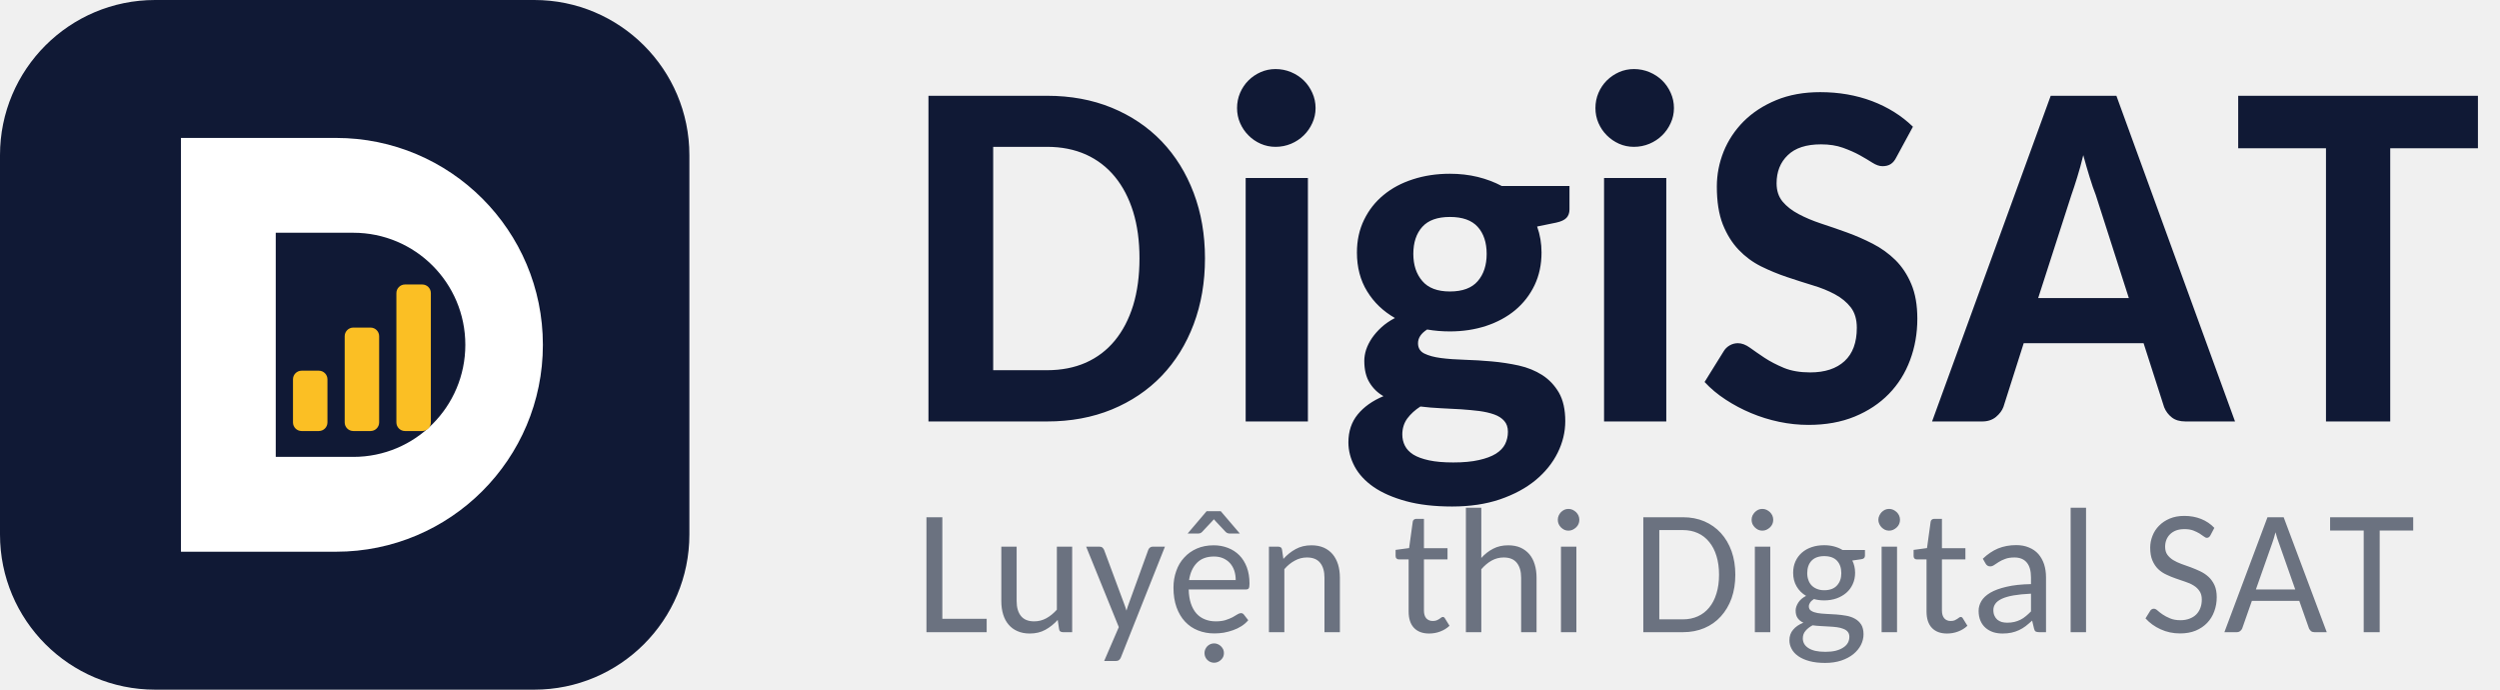
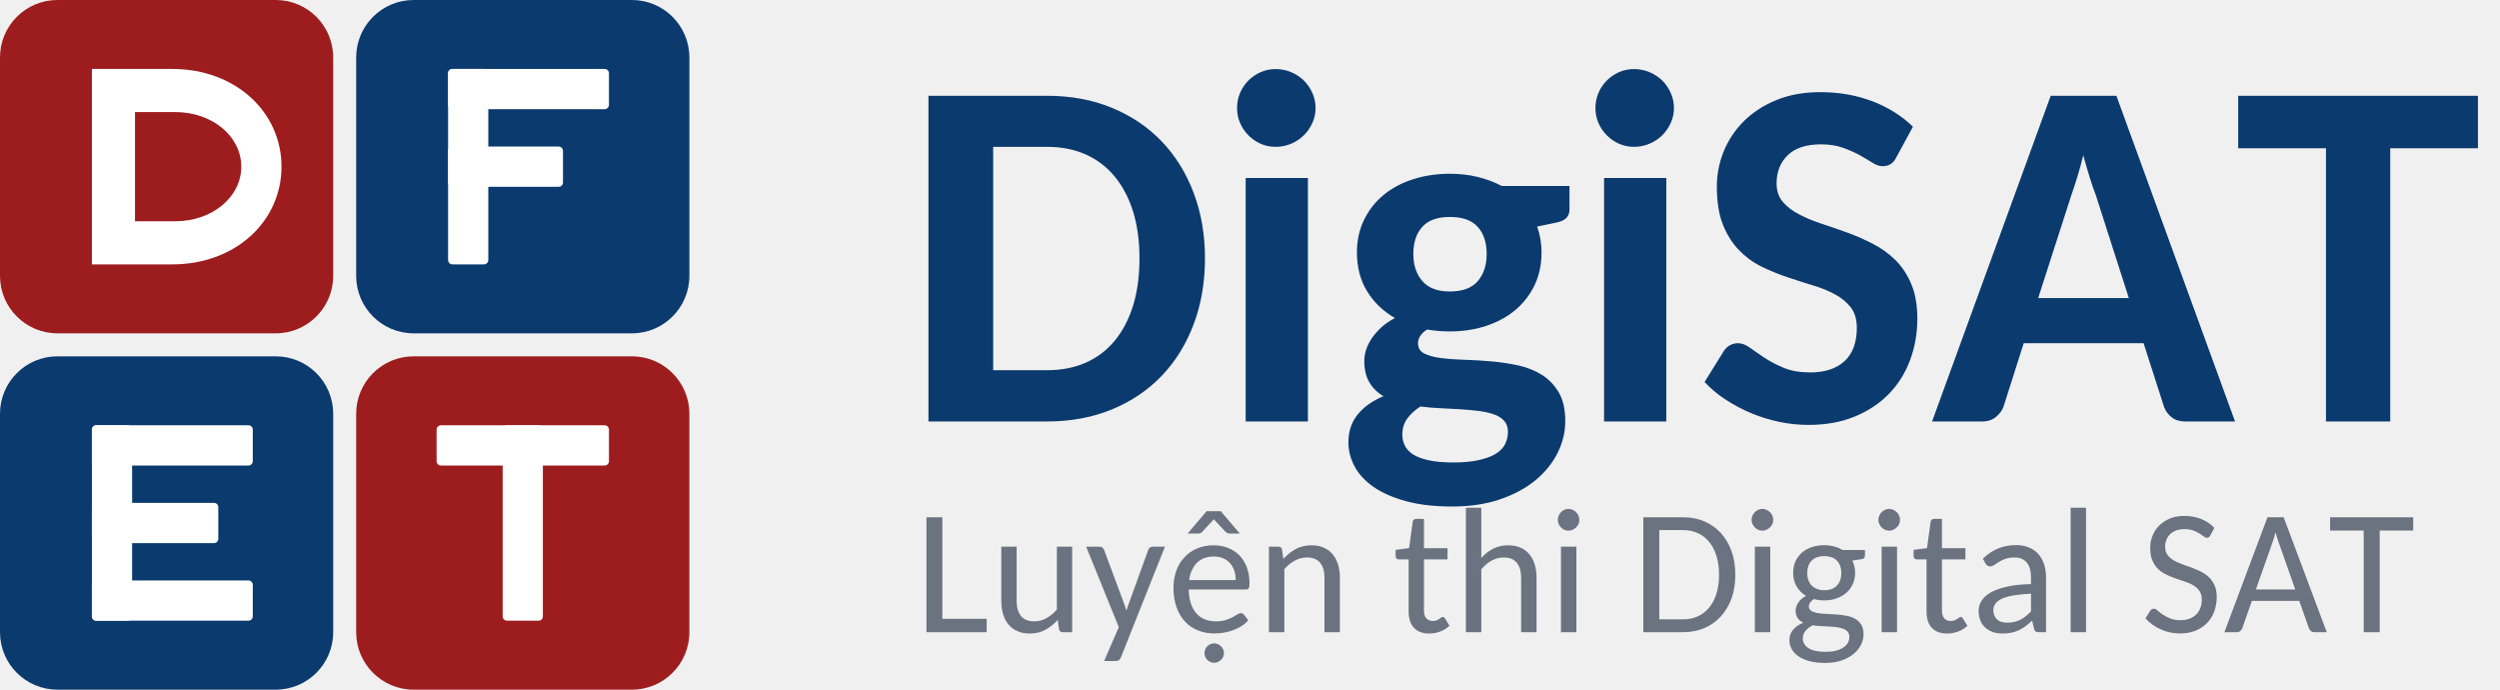
<svg xmlns="http://www.w3.org/2000/svg" viewBox="0 0 261 72" width="261" height="72" role="img" aria-label="DigiSAT">
-   <g transform="translate(0,0) scale(0.45)">
-     <rect width="160" height="160" rx="36" fill="#101935" />
-     <path d="M42 32 H78 A48 48 0 0 1 78 128 H42 Z M64 54 H82 A26 26 0 0 1 82 106 H64 Z" fill="#FFFFFF" fill-rule="evenodd" />
-     <g fill="#FBBF24">
-       <rect x="68" y="86" width="8" height="14" rx="2" />
-       <rect x="80" y="76" width="8" height="24" rx="2" />
-       <rect x="92" y="66" width="8" height="34" rx="2" />
-     </g>
+   <g transform="translate(0,0) scale(0.3)">
+     <rect width="116" height="116" rx="20" fill="#9D1D1F" />
+     <rect x="124" width="116" height="116" rx="20" fill="#0B3A6E" />
+     <rect y="124" width="116" height="116" rx="20" fill="#0B3A6E" />
+     <rect x="124" y="124" width="116" height="116" rx="20" fill="#9D1D1F" />
+     <path fill="#FFFFFF" fill-rule="evenodd" d="M32 24h28c22 0 38 15 38 34s-16 34-38 34H32V24Zm15 15h14c13 0 23 8.5 23 19s-10 19-23 19H47V39Z" />
+     <rect x="156" y="24" width="14" height="68" rx="1.5" fill="#FFFFFF" />
+     <rect x="156" y="24" width="56" height="14" rx="1.5" fill="#FFFFFF" />
+     <rect x="156" y="51" width="40" height="14" rx="1.5" fill="#FFFFFF" />
+     <rect x="32" y="148" width="14" height="68" rx="1.5" fill="#FFFFFF" />
+     <rect x="32" y="148" width="56" height="14" rx="1.5" fill="#FFFFFF" />
+     <rect x="32" y="175" width="44" height="14" rx="1.5" fill="#FFFFFF" />
+     <rect x="32" y="202" width="56" height="14" rx="1.5" fill="#FFFFFF" />
+     <rect x="152" y="148" width="60" height="14" rx="1.5" fill="#FFFFFF" />
+     <rect x="175" y="148" width="14" height="68" rx="1.5" fill="#FFFFFF" />
  </g>
-   <path d="M125.85 26.97Q125.85 30.71 124.67 33.85Q123.49 36.98 121.33 39.24Q119.17 41.49 116.12 42.75Q113.07 44.00 109.36 44.00H96.97V10.00H109.36Q113.07 10.00 116.12 11.25Q119.17 12.51 121.33 14.76Q123.49 17.02 124.67 20.14Q125.85 23.26 125.85 26.97ZM119.01 26.97Q119.01 24.26 118.35 22.11Q117.68 19.96 116.44 18.45Q115.20 16.94 113.41 16.13Q111.61 15.33 109.36 15.33H103.73V38.65H109.36Q111.61 38.65 113.41 37.86Q115.20 37.06 116.44 35.55Q117.68 34.04 118.35 31.88Q119.01 29.71 119.01 26.97ZM129.20 44.00ZM136.60 18.58V44.00H130.10V18.58ZM137.40 11.28Q137.40 12.12 137.06 12.85Q136.73 13.58 136.17 14.13Q135.60 14.69 134.84 15.01Q134.07 15.33 133.22 15.33Q132.40 15.33 131.67 15.01Q130.94 14.69 130.39 14.13Q129.84 13.58 129.52 12.85Q129.20 12.12 129.20 11.28Q129.20 10.44 129.52 9.69Q129.84 8.95 130.39 8.40Q130.94 7.85 131.67 7.53Q132.40 7.21 133.22 7.21Q134.07 7.21 134.84 7.53Q135.60 7.85 136.17 8.40Q136.73 8.95 137.06 9.69Q137.40 10.44 137.40 11.28ZM151.43 18.14Q152.96 18.14 154.33 18.47Q155.70 18.81 156.85 19.42H163.92V21.85Q163.92 22.42 163.60 22.75Q163.28 23.08 162.54 23.24L160.54 23.65Q161.00 24.93 161.00 26.36Q161.00 28.25 160.27 29.78Q159.54 31.30 158.25 32.38Q156.96 33.45 155.20 34.03Q153.45 34.60 151.43 34.60Q150.81 34.60 150.22 34.55Q149.63 34.50 149.05 34.40Q148.10 35.01 148.10 35.83Q148.10 36.58 148.76 36.91Q149.43 37.24 150.50 37.38Q151.58 37.52 152.96 37.56Q154.34 37.60 155.79 37.73Q157.24 37.86 158.62 38.16Q160.00 38.47 161.08 39.16Q162.15 39.85 162.82 41.00Q163.48 42.16 163.48 43.97Q163.48 45.66 162.69 47.26Q161.90 48.86 160.39 50.12Q158.88 51.37 156.67 52.13Q154.47 52.88 151.66 52.88Q148.89 52.88 146.84 52.32Q144.80 51.76 143.46 50.84Q142.13 49.91 141.48 48.70Q140.83 47.48 140.83 46.18Q140.83 44.46 141.80 43.27Q142.77 42.08 144.49 41.36Q143.59 40.85 143.04 39.95Q142.49 39.06 142.49 37.68Q142.49 37.11 142.68 36.51Q142.88 35.91 143.28 35.31Q143.69 34.71 144.28 34.17Q144.87 33.63 145.69 33.20Q143.85 32.15 142.79 30.42Q141.72 28.69 141.72 26.36Q141.72 24.47 142.47 22.94Q143.21 21.42 144.50 20.36Q145.79 19.29 147.57 18.72Q149.35 18.14 151.43 18.14ZM157.49 45.08Q157.49 44.38 157.11 43.95Q156.73 43.51 156.06 43.27Q155.39 43.03 154.50 42.91Q153.60 42.80 152.59 42.73Q151.58 42.67 150.49 42.62Q149.40 42.57 148.35 42.44Q147.51 42.98 146.98 43.69Q146.46 44.41 146.46 45.36Q146.46 46.00 146.73 46.53Q147.00 47.07 147.61 47.46Q148.23 47.84 149.25 48.06Q150.27 48.28 151.78 48.28Q153.37 48.28 154.46 48.03Q155.55 47.79 156.23 47.37Q156.91 46.94 157.20 46.36Q157.49 45.77 157.49 45.08ZM151.43 30.43Q153.40 30.43 154.33 29.36Q155.27 28.28 155.27 26.51Q155.27 24.72 154.33 23.68Q153.40 22.65 151.43 22.65Q149.48 22.65 148.55 23.68Q147.61 24.72 147.61 26.51Q147.61 28.25 148.55 29.34Q149.48 30.43 151.43 30.43ZM166.63 44.00ZM174.03 18.58V44.00H167.53V18.58ZM174.83 11.28Q174.83 12.12 174.49 12.85Q174.16 13.58 173.60 14.13Q173.03 14.69 172.27 15.01Q171.50 15.33 170.65 15.33Q169.83 15.33 169.10 15.01Q168.38 14.69 167.82 14.13Q167.27 13.58 166.95 12.85Q166.63 12.12 166.63 11.28Q166.63 10.44 166.95 9.69Q167.27 8.95 167.82 8.40Q168.38 7.85 169.10 7.53Q169.83 7.21 170.65 7.21Q171.50 7.21 172.27 7.53Q173.03 7.85 173.60 8.40Q174.16 8.95 174.49 9.69Q174.83 10.44 174.83 11.28ZM198.07 16.40Q197.82 16.91 197.47 17.13Q197.13 17.35 196.61 17.35Q196.13 17.35 195.56 16.99Q195.00 16.63 194.25 16.21Q193.49 15.79 192.49 15.43Q191.49 15.07 190.19 15.07Q187.88 15.07 186.72 16.20Q185.55 17.32 185.55 19.14Q185.55 20.29 186.18 21.05Q186.81 21.80 187.85 22.35Q188.88 22.90 190.20 23.34Q191.52 23.77 192.90 24.27Q194.28 24.77 195.60 25.45Q196.92 26.13 197.96 27.15Q199.00 28.18 199.62 29.66Q200.25 31.15 200.25 33.27Q200.25 35.58 199.49 37.60Q198.74 39.62 197.28 41.12Q195.82 42.62 193.71 43.49Q191.60 44.36 188.88 44.36Q187.35 44.36 185.82 44.04Q184.30 43.72 182.89 43.13Q181.48 42.54 180.23 41.72Q178.97 40.90 178.03 39.88L180.02 36.68Q180.25 36.29 180.65 36.06Q181.05 35.83 181.51 35.83Q182.12 35.83 182.78 36.31Q183.43 36.78 184.30 37.36Q185.17 37.93 186.32 38.41Q187.47 38.88 189.06 38.88Q191.37 38.88 192.65 37.70Q193.93 36.52 193.93 34.22Q193.93 32.91 193.30 32.09Q192.67 31.28 191.65 30.73Q190.62 30.17 189.30 29.78Q187.99 29.38 186.62 28.92Q185.25 28.46 183.93 27.81Q182.61 27.15 181.59 26.08Q180.56 25.00 179.93 23.42Q179.31 21.83 179.31 19.47Q179.31 17.60 180.02 15.82Q180.74 14.05 182.12 12.66Q183.51 11.28 185.52 10.45Q187.53 9.62 190.11 9.62Q193.03 9.62 195.53 10.56Q198.02 11.51 199.79 13.23ZM233.43 44.00H228.26Q227.36 44.00 226.83 43.58Q226.29 43.16 226.03 42.52L223.88 35.83H211.36L209.24 42.49Q209.03 43.05 208.46 43.53Q207.88 44.00 207.03 44.00H201.79L214.18 10.00H221.04ZM212.87 31.12H222.34L218.89 20.37Q218.58 19.58 218.25 18.51Q217.92 17.45 217.58 16.20Q217.28 17.45 216.94 18.53Q216.61 19.60 216.33 20.39ZM258.80 10.00V15.48H249.64V44.00H242.93V15.48H233.76V10.00Z" fill="#101935" />
+   <path d="M125.85 26.97Q125.85 30.71 124.67 33.85Q123.49 36.98 121.33 39.24Q119.17 41.49 116.12 42.75Q113.07 44.00 109.36 44.00H96.97V10.00H109.36Q113.07 10.00 116.12 11.25Q119.17 12.51 121.33 14.76Q123.49 17.02 124.67 20.14Q125.85 23.26 125.85 26.97ZM119.01 26.97Q119.01 24.26 118.35 22.11Q117.68 19.96 116.44 18.45Q115.20 16.94 113.41 16.13Q111.61 15.33 109.36 15.33H103.73V38.65H109.36Q111.61 38.65 113.41 37.86Q115.20 37.06 116.44 35.55Q117.68 34.04 118.35 31.88Q119.01 29.71 119.01 26.97ZM129.20 44.00ZM136.60 18.58V44.00H130.10V18.58ZM137.40 11.28Q137.40 12.12 137.06 12.85Q136.73 13.58 136.17 14.13Q135.60 14.69 134.84 15.01Q134.07 15.33 133.22 15.33Q132.40 15.33 131.67 15.01Q130.94 14.69 130.39 14.13Q129.84 13.58 129.52 12.85Q129.20 12.12 129.20 11.28Q129.20 10.44 129.52 9.69Q129.84 8.95 130.39 8.40Q130.94 7.85 131.67 7.53Q132.40 7.21 133.22 7.21Q134.07 7.21 134.84 7.53Q135.60 7.85 136.17 8.40Q136.73 8.95 137.06 9.69Q137.40 10.44 137.40 11.28ZM151.43 18.14Q152.96 18.14 154.33 18.47Q155.70 18.81 156.85 19.42H163.92V21.85Q163.92 22.42 163.60 22.75Q163.28 23.08 162.54 23.24L160.54 23.65Q161.00 24.93 161.00 26.36Q161.00 28.25 160.27 29.78Q159.54 31.30 158.25 32.38Q156.96 33.45 155.20 34.03Q153.45 34.60 151.43 34.60Q150.81 34.60 150.22 34.55Q149.63 34.50 149.05 34.40Q148.10 35.01 148.10 35.83Q148.10 36.58 148.76 36.91Q149.43 37.24 150.50 37.38Q151.58 37.52 152.96 37.56Q154.34 37.60 155.79 37.73Q157.24 37.86 158.62 38.16Q160.00 38.47 161.08 39.16Q162.15 39.85 162.82 41.00Q163.48 42.16 163.48 43.97Q163.48 45.66 162.69 47.26Q161.90 48.86 160.39 50.12Q158.88 51.37 156.67 52.13Q154.47 52.88 151.66 52.88Q148.89 52.88 146.84 52.32Q144.80 51.76 143.46 50.84Q142.13 49.91 141.48 48.70Q140.83 47.48 140.83 46.18Q140.83 44.46 141.80 43.27Q142.77 42.08 144.49 41.36Q143.59 40.85 143.04 39.95Q142.49 39.06 142.49 37.68Q142.49 37.11 142.68 36.51Q142.88 35.91 143.28 35.31Q143.69 34.71 144.28 34.17Q144.87 33.63 145.69 33.20Q143.85 32.15 142.79 30.42Q141.72 28.69 141.72 26.36Q141.72 24.47 142.47 22.94Q143.21 21.42 144.50 20.36Q145.79 19.29 147.57 18.72Q149.35 18.14 151.43 18.14ZM157.49 45.08Q157.49 44.38 157.11 43.95Q156.73 43.51 156.06 43.27Q155.39 43.03 154.50 42.91Q153.60 42.80 152.59 42.73Q151.58 42.67 150.49 42.62Q149.40 42.57 148.35 42.44Q147.51 42.98 146.98 43.69Q146.46 44.41 146.46 45.36Q146.46 46.00 146.73 46.53Q147.00 47.07 147.61 47.46Q148.23 47.84 149.25 48.06Q150.27 48.28 151.78 48.28Q153.37 48.28 154.46 48.03Q155.55 47.79 156.23 47.37Q156.91 46.94 157.20 46.36Q157.49 45.77 157.49 45.08ZM151.43 30.43Q153.40 30.43 154.33 29.36Q155.27 28.28 155.27 26.51Q155.27 24.72 154.33 23.68Q153.40 22.65 151.43 22.65Q149.48 22.65 148.55 23.68Q147.61 24.72 147.61 26.51Q147.61 28.25 148.55 29.34Q149.48 30.43 151.43 30.43ZM166.63 44.00ZM174.03 18.58V44.00H167.53V18.58ZM174.83 11.28Q174.83 12.12 174.49 12.85Q174.16 13.58 173.60 14.13Q173.03 14.69 172.27 15.01Q171.50 15.33 170.65 15.33Q169.83 15.33 169.10 15.01Q168.38 14.69 167.82 14.13Q167.27 13.58 166.95 12.85Q166.63 12.12 166.63 11.28Q166.63 10.44 166.95 9.69Q167.27 8.95 167.82 8.40Q168.38 7.85 169.10 7.53Q169.83 7.21 170.65 7.21Q171.50 7.21 172.27 7.53Q173.03 7.85 173.60 8.40Q174.16 8.95 174.49 9.69Q174.83 10.44 174.83 11.28ZM198.07 16.40Q197.82 16.91 197.47 17.13Q197.13 17.35 196.61 17.35Q196.13 17.35 195.56 16.99Q195.00 16.63 194.25 16.21Q193.49 15.79 192.49 15.43Q191.49 15.07 190.19 15.07Q187.88 15.07 186.72 16.20Q185.55 17.32 185.55 19.14Q185.55 20.29 186.18 21.05Q186.81 21.80 187.85 22.35Q188.88 22.90 190.20 23.34Q191.52 23.77 192.90 24.27Q194.28 24.77 195.60 25.45Q196.92 26.13 197.96 27.15Q199.00 28.18 199.62 29.66Q200.25 31.15 200.25 33.27Q200.25 35.58 199.49 37.60Q198.74 39.62 197.28 41.12Q195.82 42.62 193.71 43.49Q191.60 44.36 188.88 44.36Q187.35 44.36 185.82 44.04Q184.30 43.72 182.89 43.13Q181.48 42.54 180.23 41.72Q178.97 40.90 178.03 39.88L180.02 36.68Q180.25 36.29 180.65 36.06Q181.05 35.83 181.51 35.83Q182.12 35.83 182.78 36.31Q183.43 36.78 184.30 37.36Q185.17 37.93 186.32 38.41Q187.47 38.88 189.06 38.88Q191.37 38.88 192.65 37.70Q193.93 36.52 193.93 34.22Q193.93 32.91 193.30 32.09Q192.67 31.28 191.65 30.73Q190.62 30.17 189.30 29.78Q187.99 29.38 186.62 28.92Q185.25 28.46 183.93 27.81Q182.61 27.15 181.59 26.08Q180.56 25.00 179.93 23.42Q179.31 21.83 179.31 19.47Q179.31 17.60 180.02 15.82Q180.74 14.05 182.12 12.66Q183.51 11.28 185.52 10.45Q187.53 9.62 190.11 9.62Q193.03 9.62 195.53 10.56Q198.02 11.51 199.79 13.23ZM233.43 44.00H228.26Q227.36 44.00 226.83 43.58Q226.29 43.16 226.03 42.52L223.88 35.83H211.36L209.24 42.49Q209.03 43.05 208.46 43.53Q207.88 44.00 207.03 44.00H201.79L214.18 10.00H221.04ZM212.87 31.12H222.34L218.89 20.37Q218.58 19.58 218.25 18.51Q217.92 17.45 217.58 16.20Q217.28 17.45 216.94 18.53Q216.61 19.60 216.33 20.39ZM258.80 10.00V15.48H249.64V44.00H242.93V15.48H233.76V10.00Z" fill="#0B3A6E" />
  <path d="M98.42 64.60H103.05V66.00H96.76V54.00H98.42ZM106.18 57.07V62.76Q106.18 63.76 106.64 64.32Q107.09 64.87 108.01 64.87Q108.70 64.87 109.29 64.54Q109.87 64.22 110.38 63.65V57.07H111.98V66.00H111.02Q110.85 66.00 110.74 65.92Q110.63 65.84 110.61 65.67L110.47 64.72Q109.89 65.36 109.18 65.75Q108.48 66.14 107.55 66.14Q106.82 66.14 106.26 65.89Q105.71 65.65 105.34 65.21Q104.96 64.77 104.77 64.14Q104.58 63.52 104.58 62.76V57.07ZM117.07 68.63Q117.00 68.81 116.87 68.91Q116.75 69.01 116.51 69.01H115.32L116.85 65.47L113.44 57.07H114.82Q115.03 57.07 115.14 57.17Q115.25 57.27 115.31 57.40L117.39 62.99Q117.46 63.18 117.53 63.37Q117.60 63.56 117.65 63.75Q117.70 63.55 117.77 63.36Q117.84 63.16 117.91 62.97L119.93 57.40Q119.98 57.26 120.11 57.16Q120.24 57.07 120.39 57.07H121.67ZM122.56 66.00ZM126.76 56.93Q127.56 56.93 128.25 57.20Q128.93 57.46 129.44 57.97Q129.94 58.48 130.22 59.22Q130.50 59.96 130.50 60.92Q130.50 61.30 130.42 61.42Q130.34 61.54 130.12 61.54H124.15Q124.17 62.38 124.38 63.01Q124.59 63.63 124.96 64.05Q125.33 64.46 125.84 64.66Q126.35 64.87 126.98 64.87Q127.56 64.87 127.99 64.74Q128.42 64.60 128.73 64.44Q129.03 64.27 129.24 64.14Q129.45 64.01 129.61 64.01Q129.71 64.01 129.78 64.05Q129.86 64.09 129.91 64.16L130.37 64.75Q130.07 65.11 129.66 65.37Q129.25 65.63 128.79 65.79Q128.32 65.96 127.82 66.05Q127.33 66.13 126.84 66.13Q125.91 66.13 125.13 65.82Q124.34 65.51 123.77 64.90Q123.20 64.29 122.88 63.40Q122.56 62.51 122.56 61.35Q122.56 60.42 122.85 59.61Q123.13 58.80 123.68 58.21Q124.22 57.61 125.00 57.27Q125.78 56.93 126.76 56.93ZM126.79 58.10Q125.66 58.10 125.01 58.76Q124.36 59.42 124.19 60.56H129.06Q129.06 60.02 128.91 59.57Q128.75 59.11 128.46 58.79Q128.17 58.47 127.74 58.28Q127.32 58.10 126.79 58.10ZM129.49 55.70H128.41Q128.31 55.70 128.21 55.66Q128.11 55.63 128.01 55.53L126.93 54.38Q126.89 54.35 126.86 54.30Q126.82 54.26 126.78 54.21Q126.71 54.31 126.64 54.37L125.55 55.53Q125.39 55.70 125.15 55.70H124.04L126.02 53.37H127.50ZM127.83 68.18Q127.83 68.39 127.75 68.58Q127.66 68.76 127.52 68.89Q127.38 69.03 127.19 69.11Q127.01 69.19 126.81 69.19Q126.60 69.19 126.41 69.11Q126.23 69.03 126.09 68.89Q125.96 68.76 125.88 68.58Q125.80 68.39 125.80 68.18Q125.80 67.97 125.88 67.79Q125.96 67.61 126.09 67.47Q126.23 67.33 126.41 67.25Q126.60 67.17 126.81 67.17Q127.01 67.17 127.19 67.25Q127.38 67.33 127.52 67.47Q127.66 67.61 127.75 67.79Q127.83 67.97 127.83 68.18ZM132.53 66.00V57.07H133.49Q133.66 57.07 133.77 57.15Q133.88 57.22 133.90 57.40L134.04 58.35Q134.61 57.71 135.33 57.32Q136.04 56.93 136.97 56.93Q137.70 56.93 138.25 57.17Q138.81 57.42 139.18 57.86Q139.55 58.30 139.75 58.93Q139.94 59.55 139.94 60.31V66.00H138.33V60.31Q138.33 59.32 137.88 58.76Q137.43 58.20 136.50 58.20Q135.82 58.20 135.23 58.53Q134.63 58.85 134.14 59.42V66.00ZM149.26 66.14Q148.23 66.14 147.67 65.54Q147.12 64.95 147.12 63.84V58.40H146.09Q145.96 58.40 145.86 58.31Q145.76 58.22 145.76 58.05V57.41L147.17 57.22L147.55 54.47Q147.56 54.34 147.66 54.26Q147.76 54.17 147.90 54.17H148.72V57.23H151.18V58.40H148.72V63.74Q148.72 64.28 148.97 64.56Q149.23 64.83 149.63 64.83Q149.87 64.83 150.03 64.77Q150.20 64.70 150.32 64.62Q150.44 64.54 150.53 64.47Q150.61 64.41 150.69 64.41Q150.77 64.41 150.82 64.45Q150.87 64.48 150.92 64.57L151.39 65.33Q150.98 65.72 150.42 65.93Q149.87 66.14 149.26 66.14ZM153.10 66.00V53.01H154.71V58.25Q155.26 57.64 155.94 57.29Q156.62 56.93 157.52 56.93Q158.25 56.93 158.80 57.17Q159.35 57.42 159.73 57.86Q160.10 58.30 160.29 58.93Q160.48 59.55 160.48 60.31V66.00H158.87V60.31Q158.87 59.32 158.42 58.76Q157.97 58.20 157.05 58.20Q156.37 58.20 155.78 58.53Q155.20 58.86 154.71 59.43V66.00ZM162.70 66.00ZM164.64 57.07V66.00H163.03V57.07ZM164.95 54.27Q164.95 54.50 164.86 54.71Q164.77 54.91 164.61 55.06Q164.45 55.21 164.24 55.31Q164.04 55.40 163.81 55.40Q163.58 55.40 163.38 55.31Q163.18 55.21 163.03 55.06Q162.88 54.91 162.79 54.71Q162.70 54.50 162.70 54.27Q162.70 54.04 162.79 53.83Q162.88 53.63 163.03 53.47Q163.18 53.32 163.38 53.22Q163.58 53.13 163.81 53.13Q164.04 53.13 164.24 53.22Q164.45 53.32 164.61 53.47Q164.77 53.63 164.86 53.83Q164.95 54.04 164.95 54.27ZM181.24 60.00Q181.24 61.35 180.85 62.46Q180.45 63.56 179.73 64.35Q179.02 65.14 178.01 65.57Q177.00 66.00 175.77 66.00H171.63V54.00H175.77Q177.00 54.00 178.01 54.43Q179.02 54.87 179.73 55.65Q180.45 56.44 180.85 57.55Q181.24 58.66 181.24 60.00ZM179.54 60.00Q179.54 58.90 179.27 58.04Q179.01 57.18 178.51 56.58Q178.02 55.97 177.33 55.66Q176.63 55.34 175.77 55.34H173.30V64.66H175.77Q176.63 64.66 177.33 64.34Q178.02 64.03 178.51 63.43Q179.01 62.83 179.27 61.96Q179.54 61.10 179.54 60.00ZM182.94 66.00ZM184.89 57.07V66.00H183.28V57.07ZM185.20 54.27Q185.20 54.50 185.11 54.71Q185.02 54.91 184.86 55.06Q184.70 55.21 184.49 55.31Q184.29 55.40 184.06 55.40Q183.83 55.40 183.63 55.31Q183.43 55.21 183.28 55.06Q183.13 54.91 183.03 54.71Q182.94 54.50 182.94 54.27Q182.94 54.04 183.03 53.83Q183.13 53.63 183.28 53.47Q183.43 53.32 183.63 53.22Q183.83 53.13 184.06 53.13Q184.29 53.13 184.49 53.22Q184.70 53.32 184.86 53.47Q185.02 53.63 185.11 53.83Q185.20 54.04 185.20 54.27ZM190.52 56.92Q191.08 56.92 191.56 57.05Q192.05 57.18 192.44 57.42H194.78V58.01Q194.78 58.33 194.41 58.38L193.46 58.52Q193.75 59.11 193.75 59.80Q193.75 60.46 193.50 60.99Q193.26 61.52 192.83 61.89Q192.40 62.26 191.82 62.47Q191.23 62.68 190.52 62.68Q189.94 62.68 189.45 62.54Q189.18 62.71 189.05 62.91Q188.92 63.11 188.92 63.30Q188.92 63.62 189.17 63.77Q189.42 63.93 189.82 64.00Q190.22 64.07 190.73 64.09Q191.24 64.11 191.78 64.15Q192.31 64.19 192.82 64.28Q193.34 64.37 193.74 64.60Q194.14 64.82 194.39 65.21Q194.63 65.60 194.63 66.22Q194.63 66.79 194.36 67.33Q194.08 67.87 193.57 68.29Q193.05 68.71 192.31 68.96Q191.56 69.21 190.62 69.21Q189.68 69.21 188.98 69.02Q188.28 68.83 187.81 68.50Q187.34 68.17 187.12 67.74Q186.89 67.32 186.89 66.85Q186.89 66.19 187.28 65.74Q187.66 65.28 188.35 65.01Q187.97 64.84 187.76 64.54Q187.54 64.24 187.54 63.74Q187.54 63.35 187.81 62.92Q188.08 62.49 188.63 62.21Q188.00 61.84 187.64 61.22Q187.28 60.61 187.28 59.80Q187.28 59.14 187.52 58.61Q187.76 58.08 188.19 57.70Q188.62 57.32 189.22 57.12Q189.81 56.92 190.52 56.92ZM193.15 66.48Q193.15 66.16 192.98 65.96Q192.82 65.76 192.52 65.65Q192.23 65.53 191.85 65.48Q191.46 65.43 191.03 65.41Q190.61 65.38 190.16 65.36Q189.72 65.34 189.31 65.28Q188.86 65.52 188.58 65.85Q188.29 66.18 188.29 66.65Q188.29 66.95 188.43 67.21Q188.57 67.46 188.86 67.65Q189.14 67.84 189.59 67.95Q190.04 68.05 190.65 68.05Q191.25 68.05 191.72 67.94Q192.18 67.82 192.50 67.61Q192.82 67.41 192.99 67.12Q193.15 66.83 193.15 66.48ZM190.52 61.62Q191.41 61.62 191.86 61.12Q192.31 60.63 192.31 59.84Q192.31 59.02 191.86 58.54Q191.41 58.06 190.52 58.06Q189.66 58.06 189.20 58.54Q188.75 59.02 188.75 59.84Q188.75 60.23 188.87 60.55Q188.98 60.88 189.20 61.11Q189.43 61.35 189.76 61.48Q190.09 61.62 190.52 61.62ZM196.18 66.00ZM198.13 57.07V66.00H196.52V57.07ZM198.44 54.27Q198.44 54.50 198.35 54.71Q198.26 54.91 198.10 55.06Q197.94 55.21 197.73 55.31Q197.53 55.40 197.30 55.40Q197.07 55.40 196.87 55.31Q196.67 55.21 196.52 55.06Q196.37 54.91 196.28 54.71Q196.18 54.50 196.18 54.27Q196.18 54.04 196.28 53.83Q196.37 53.63 196.52 53.47Q196.67 53.32 196.87 53.22Q197.07 53.13 197.30 53.13Q197.53 53.13 197.73 53.22Q197.94 53.32 198.10 53.47Q198.26 53.63 198.35 53.83Q198.44 54.04 198.44 54.27ZM203.35 66.14Q202.32 66.14 201.76 65.54Q201.21 64.95 201.21 63.84V58.40H200.18Q200.05 58.40 199.95 58.31Q199.86 58.22 199.86 58.05V57.41L201.26 57.22L201.64 54.47Q201.66 54.34 201.75 54.26Q201.85 54.17 201.99 54.17H202.82V57.23H205.27V58.40H202.82V63.74Q202.82 64.28 203.07 64.56Q203.32 64.83 203.72 64.83Q203.96 64.83 204.13 64.77Q204.29 64.70 204.41 64.62Q204.53 64.54 204.62 64.47Q204.71 64.41 204.78 64.41Q204.86 64.41 204.91 64.45Q204.96 64.48 205.01 64.57L205.48 65.33Q205.07 65.72 204.51 65.93Q203.96 66.14 203.35 66.14ZM212.98 66.00Q212.74 66.00 212.61 65.93Q212.49 65.85 212.44 65.63L212.24 64.79Q211.89 65.11 211.56 65.37Q211.23 65.62 210.86 65.79Q210.50 65.96 210.08 66.05Q209.66 66.14 209.15 66.14Q208.63 66.14 208.18 66.00Q207.73 65.85 207.39 65.56Q207.04 65.26 206.85 64.82Q206.65 64.37 206.65 63.77Q206.65 63.24 206.94 62.75Q207.23 62.26 207.87 61.88Q208.52 61.50 209.56 61.26Q210.61 61.01 212.12 60.98V60.29Q212.12 59.25 211.68 58.73Q211.24 58.20 210.39 58.20Q209.82 58.20 209.43 58.35Q209.04 58.49 208.76 58.67Q208.48 58.84 208.27 58.99Q208.07 59.13 207.86 59.13Q207.69 59.13 207.57 59.05Q207.45 58.97 207.38 58.84L207.09 58.33Q207.83 57.62 208.68 57.26Q209.54 56.91 210.58 56.91Q211.33 56.91 211.91 57.16Q212.50 57.40 212.89 57.84Q213.28 58.29 213.49 58.91Q213.69 59.53 213.69 60.29V66.00ZM209.64 65.01Q210.04 65.01 210.38 64.93Q210.71 64.85 211.02 64.70Q211.32 64.55 211.59 64.32Q211.86 64.10 212.12 63.83V61.98Q211.05 62.03 210.30 62.16Q209.55 62.29 209.08 62.51Q208.61 62.73 208.40 63.03Q208.19 63.32 208.19 63.69Q208.19 64.04 208.31 64.29Q208.42 64.54 208.61 64.70Q208.81 64.86 209.07 64.94Q209.34 65.01 209.64 65.01ZM217.87 53.01V66.00H216.26V53.01ZM230.86 55.89Q230.72 56.15 230.49 56.15Q230.35 56.15 230.16 56.00Q229.97 55.86 229.71 55.69Q229.44 55.53 229.06 55.38Q228.68 55.24 228.15 55.24Q227.65 55.24 227.27 55.38Q226.89 55.53 226.64 55.78Q226.39 56.03 226.26 56.36Q226.13 56.69 226.13 57.08Q226.13 57.58 226.36 57.91Q226.60 58.24 226.97 58.47Q227.35 58.70 227.84 58.88Q228.32 59.05 228.82 59.23Q229.33 59.42 229.81 59.65Q230.29 59.88 230.67 60.23Q231.05 60.58 231.29 61.10Q231.52 61.61 231.52 62.35Q231.52 63.14 231.26 63.83Q231.01 64.52 230.52 65.03Q230.03 65.54 229.32 65.84Q228.61 66.13 227.69 66.13Q226.59 66.13 225.66 65.70Q224.73 65.28 224.08 64.56L224.57 63.77Q224.63 63.67 224.73 63.61Q224.82 63.55 224.95 63.55Q225.13 63.55 225.34 63.74Q225.55 63.93 225.87 64.15Q226.19 64.37 226.65 64.56Q227.10 64.75 227.73 64.75Q228.26 64.75 228.67 64.59Q229.08 64.44 229.37 64.16Q229.66 63.87 229.81 63.47Q229.96 63.08 229.96 62.59Q229.96 62.05 229.72 61.71Q229.49 61.36 229.11 61.13Q228.73 60.89 228.25 60.74Q227.76 60.58 227.26 60.40Q226.76 60.23 226.28 60.00Q225.79 59.78 225.41 59.42Q225.03 59.05 224.80 58.51Q224.57 57.97 224.57 57.17Q224.57 56.54 224.81 55.94Q225.04 55.34 225.50 54.88Q225.95 54.42 226.61 54.14Q227.27 53.86 228.13 53.86Q229.09 53.86 229.89 54.18Q230.69 54.50 231.27 55.11ZM243.01 66.00H241.72Q241.50 66.00 241.37 65.89Q241.24 65.78 241.16 65.62L240.14 62.73H235.19L234.18 65.61Q234.12 65.76 233.97 65.88Q233.82 66.00 233.61 66.00H232.32L236.82 54.00H238.51ZM235.61 61.54H239.72L238.02 56.71Q237.93 56.49 237.84 56.20Q237.75 55.91 237.66 55.57Q237.57 55.92 237.48 56.21Q237.39 56.50 237.31 56.72ZM252.04 54.00V55.39H248.54V66.00H246.87V55.39H243.36V54.00Z" fill="#6B7280" />
</svg>
